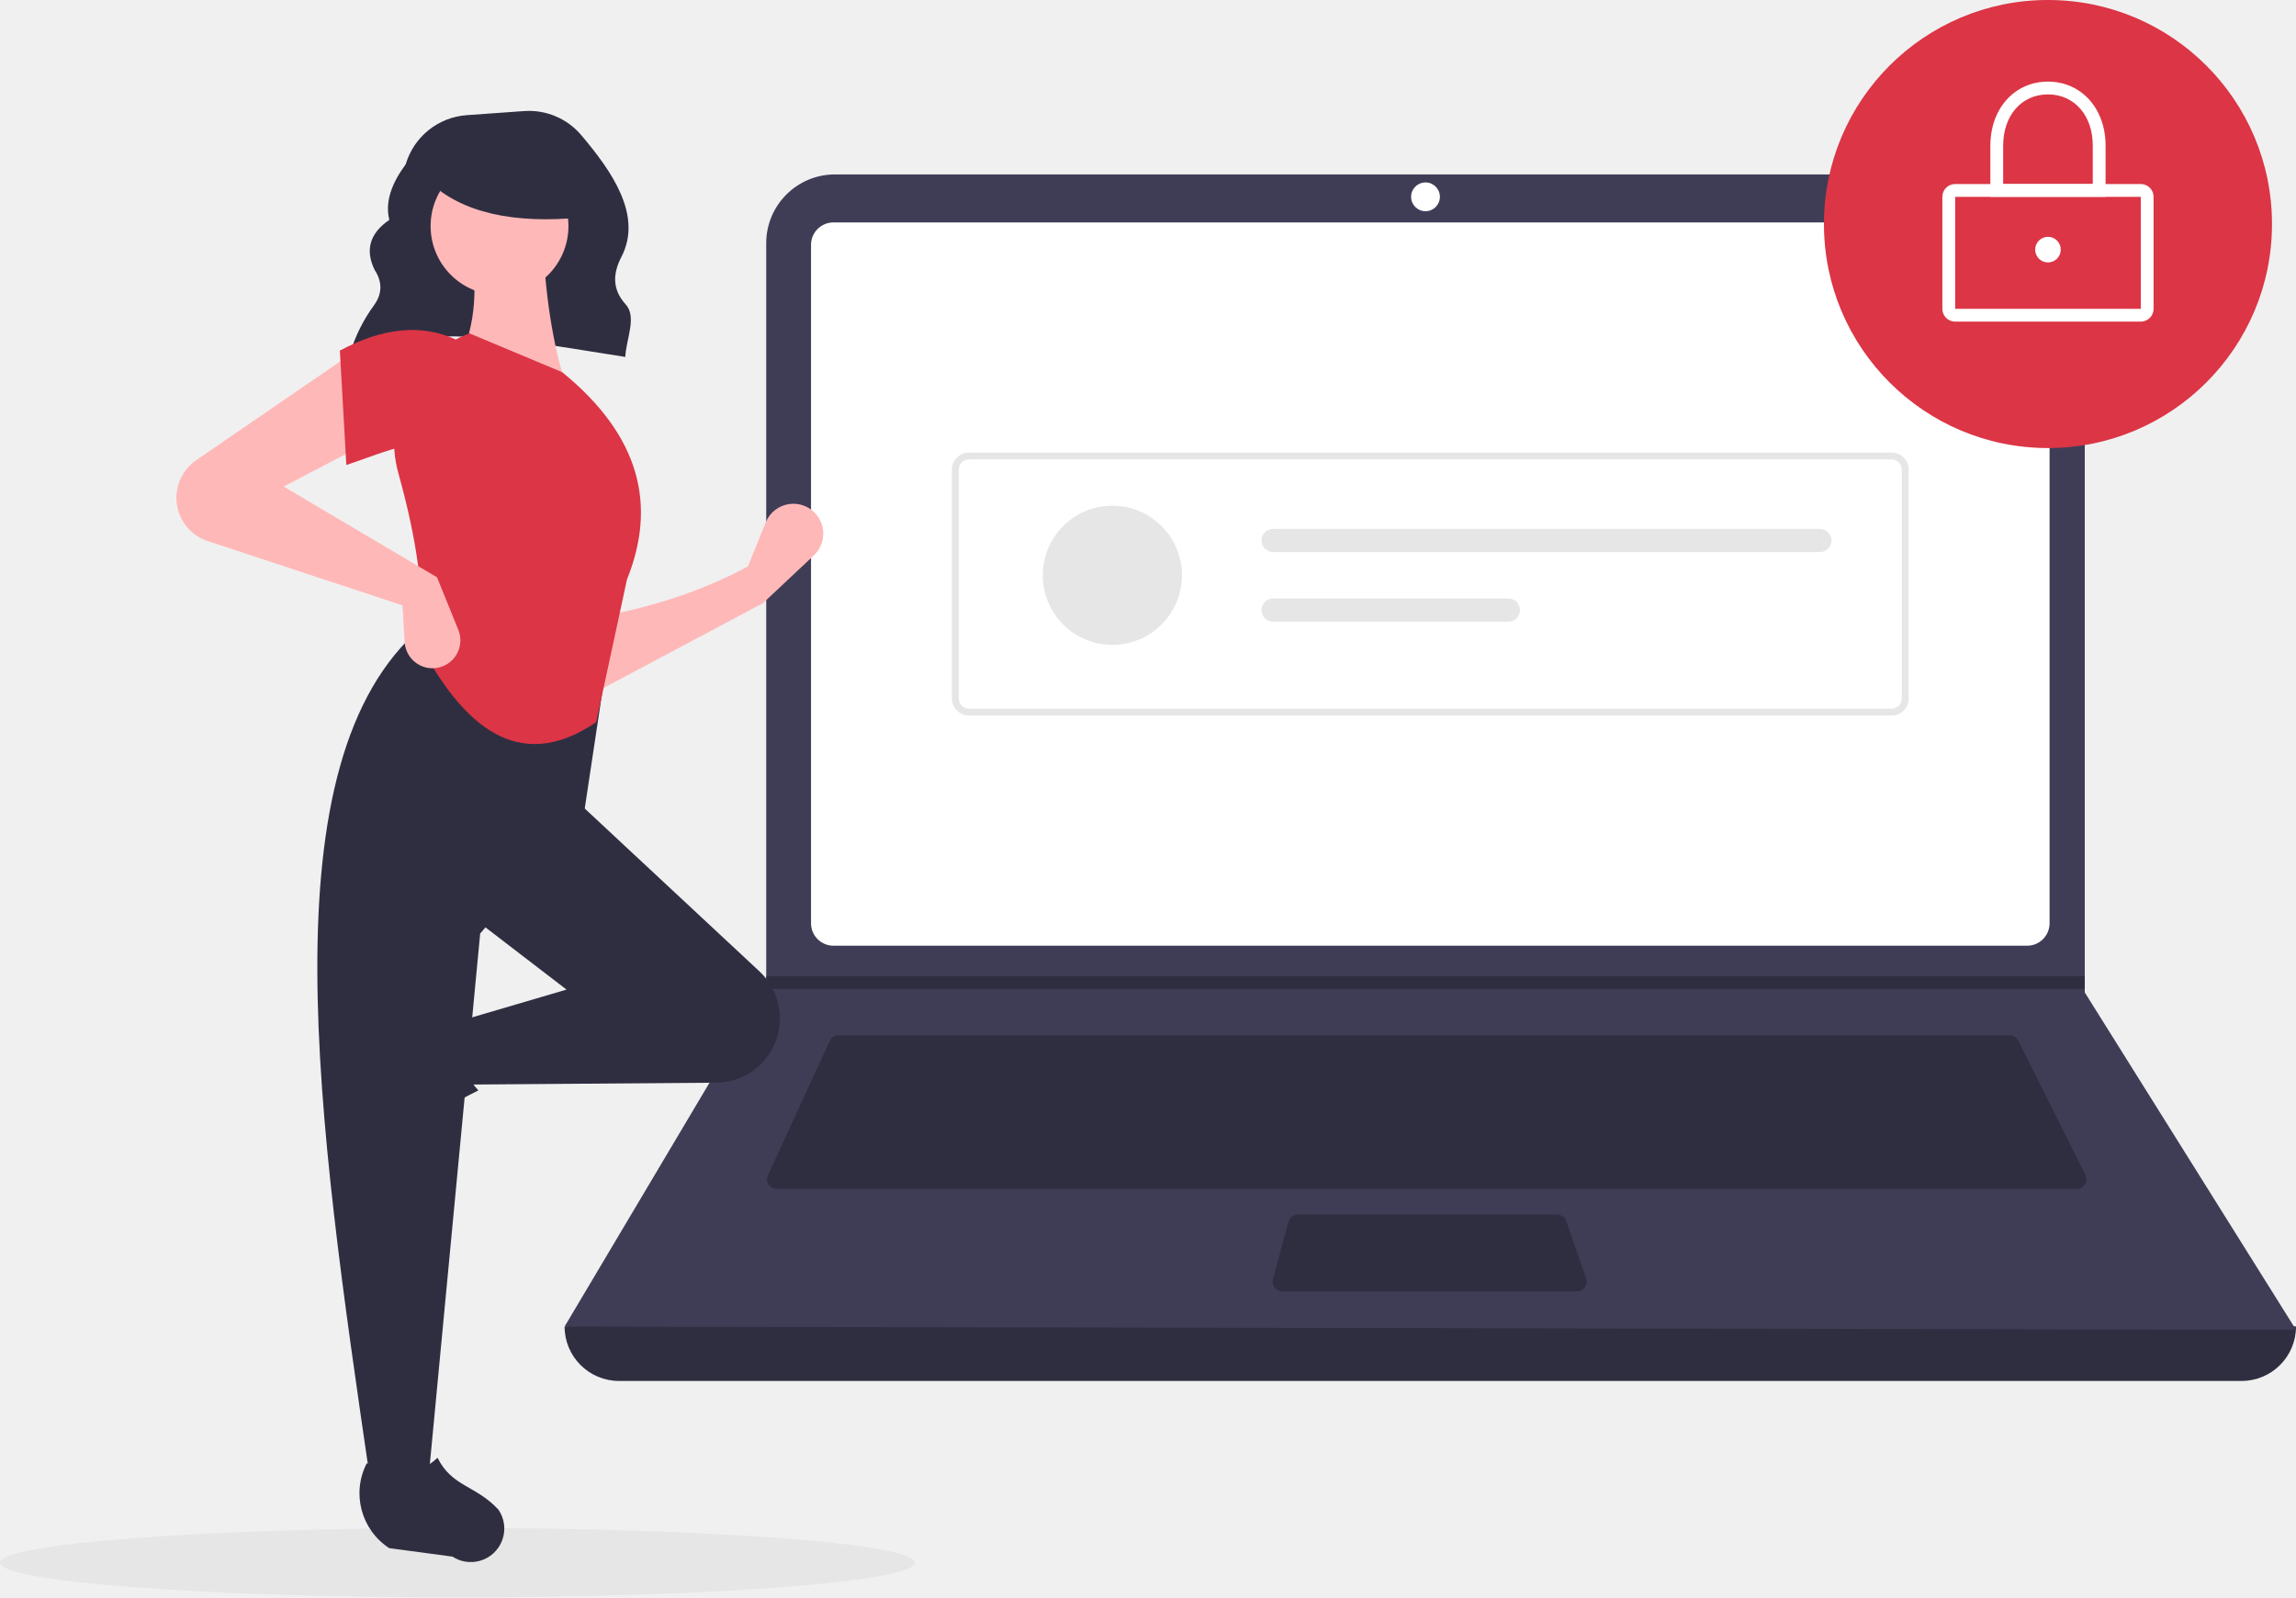
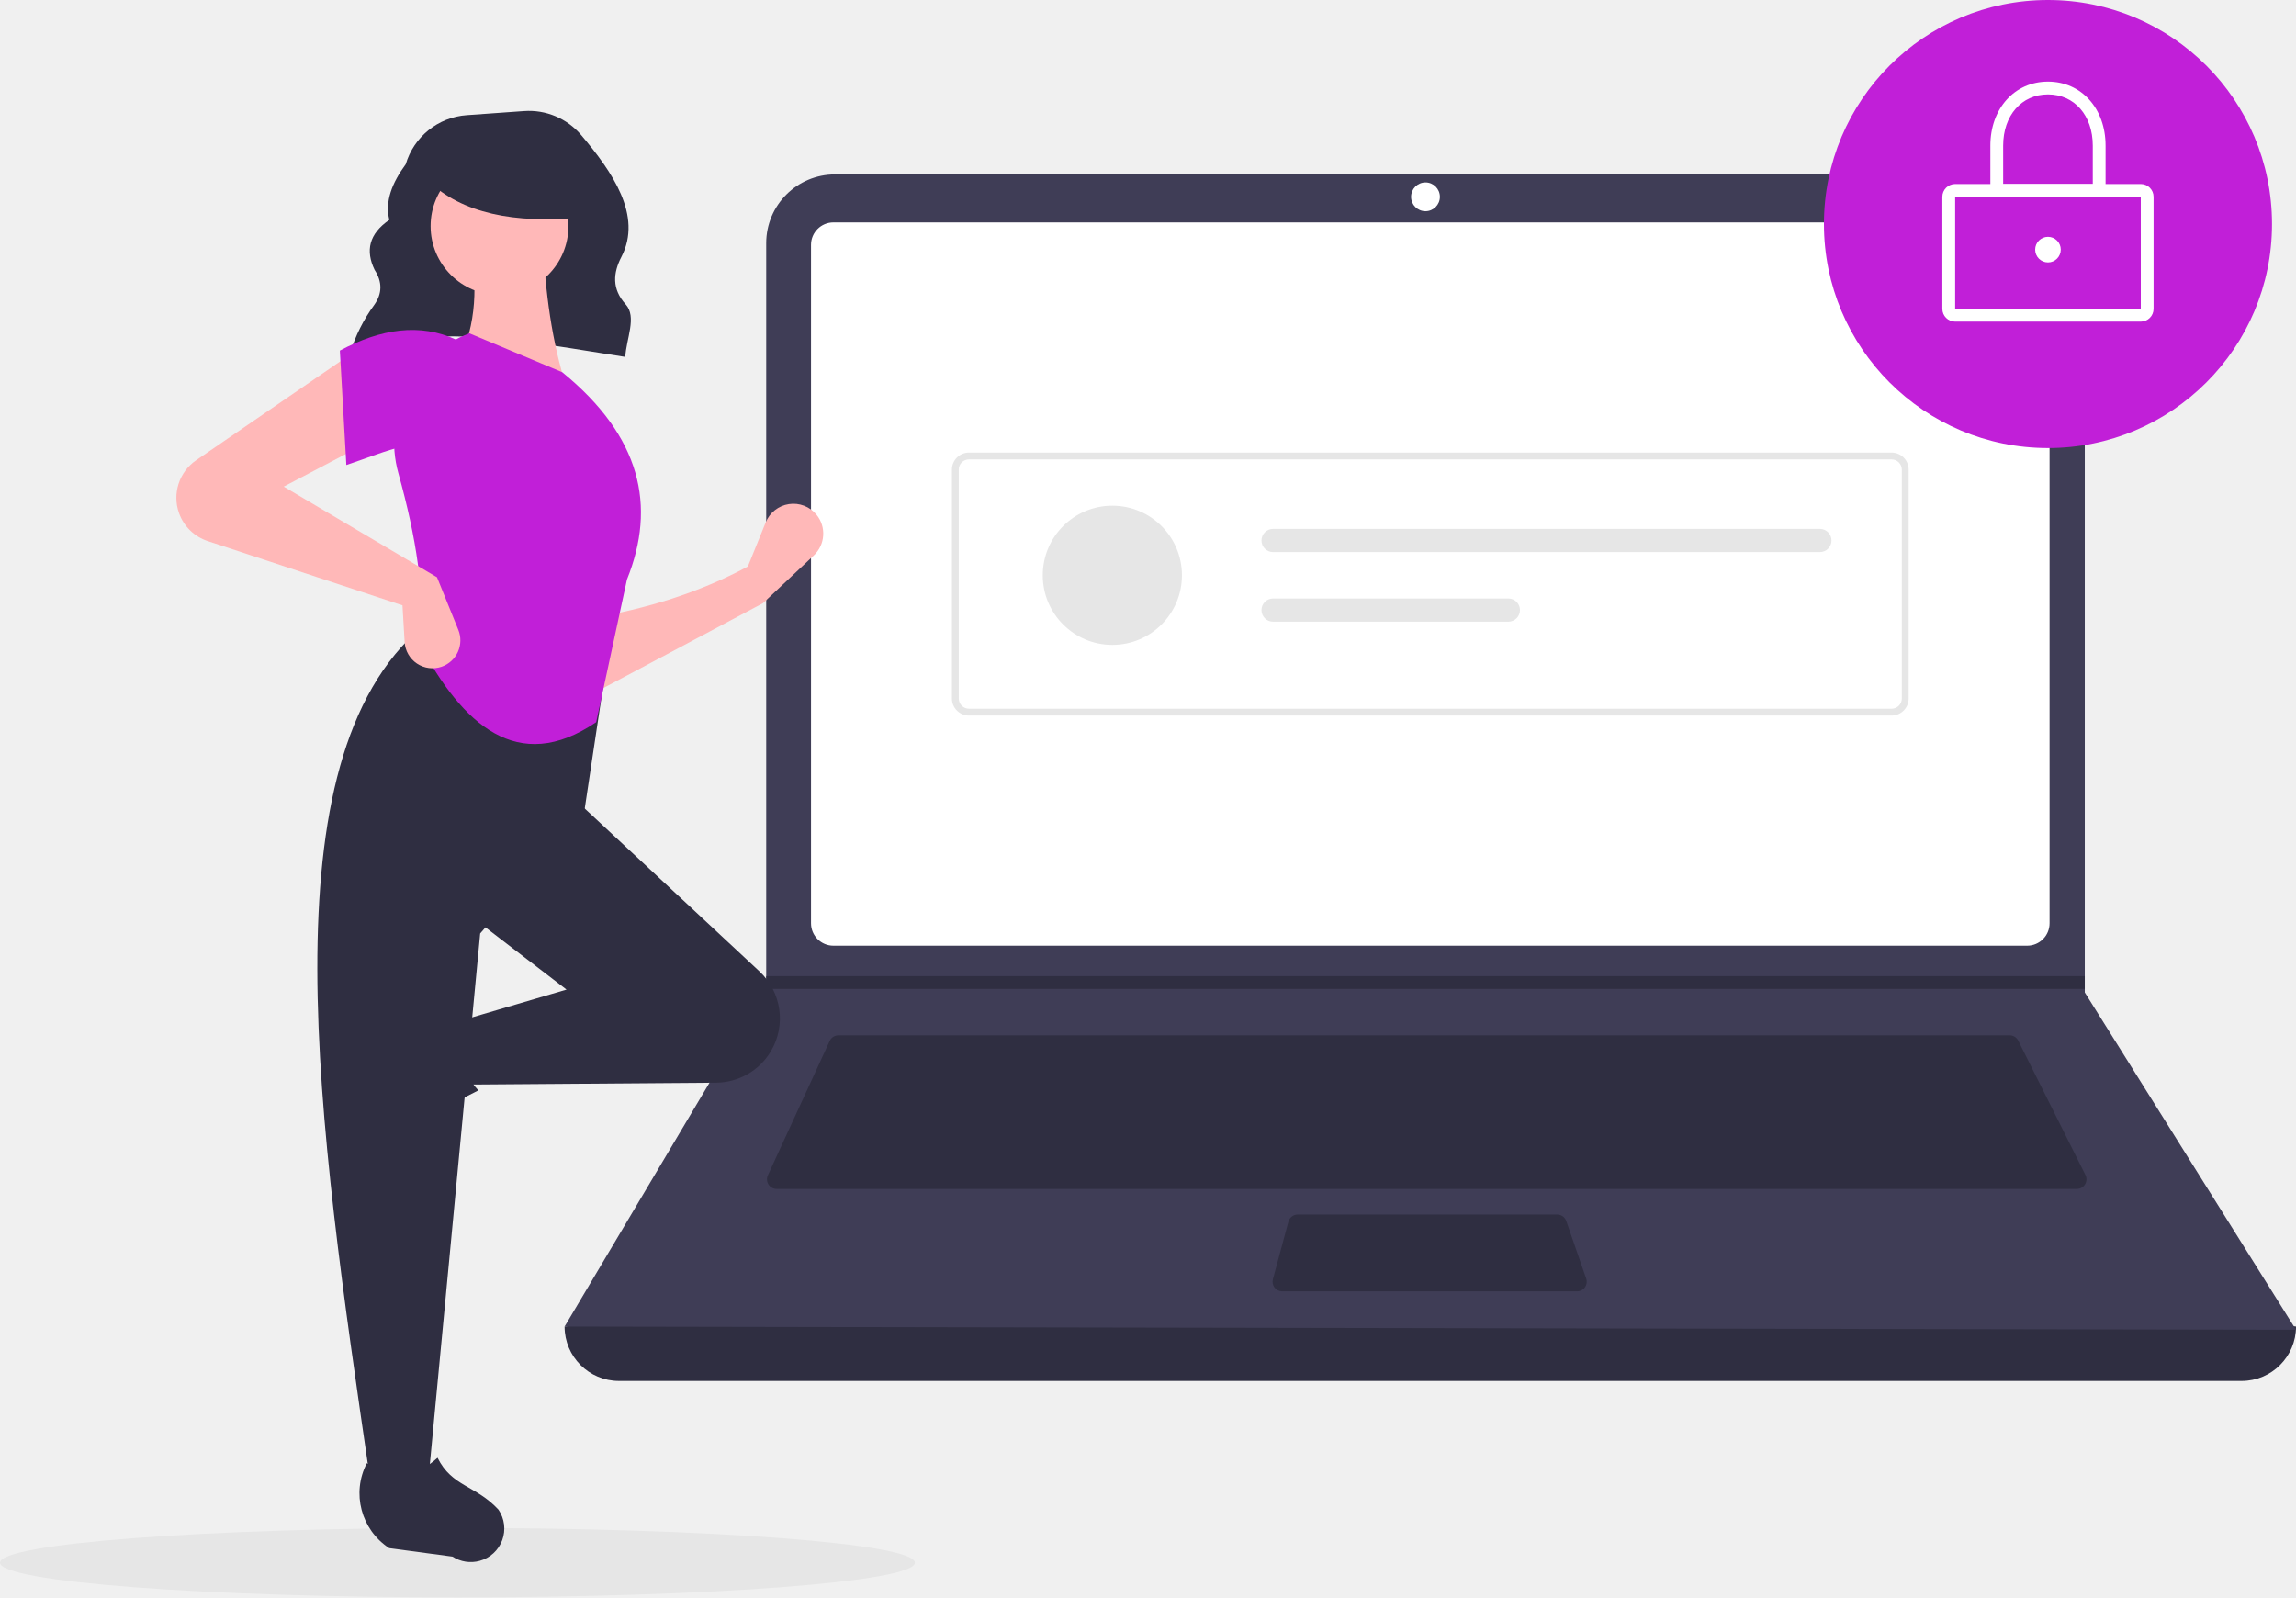
<svg xmlns="http://www.w3.org/2000/svg" data-name="Layer 1" width="793" height="551.732" viewBox="0 0 793 551.732">
  <ellipse cx="158" cy="539.732" rx="158" ry="12" fill="#e6e6e6" />
  <path d="M324.272,296.554c27.497-11.695,61.744-4.285,95.191.858.311-6.228,4.084-13.808.132-18.153-4.801-5.279-4.359-10.825-1.47-16.404,7.388-14.265-3.197-29.444-13.884-42.065a23.669,23.669,0,0,0-19.755-8.292l-19.797,1.414A23.709,23.709,0,0,0,343.635,230.859v0c-4.727,6.429-7.257,12.841-5.664,19.219-7.081,4.839-8.27,10.68-5.089,17.264,2.698,4.146,2.669,8.182-.123,12.106a55.891,55.891,0,0,0-8.31,16.506Z" transform="translate(-203.5 -174.1342)" fill="#2f2e41" />
  <path d="M977.709,651.097H417.291A18.791,18.791,0,0,1,398.5,632.306h0q304.727-35.415,598,0h0A18.791,18.791,0,0,1,977.709,651.097Z" transform="translate(-203.5 -174.1342)" fill="#2f2e41" />
  <path d="M996.5,633.412l-598-1.105,69.306-116.616.332-.553V258.131a23.752,23.752,0,0,1,23.754-23.754H899.792a23.752,23.752,0,0,1,23.754,23.754V516.906Z" transform="translate(-203.5 -174.1342)" fill="#3f3d56" />
  <path d="M491.35,250.957a7.746,7.746,0,0,0-7.738,7.738V493.031a7.747,7.747,0,0,0,7.738,7.738H903.65a7.747,7.747,0,0,0,7.738-7.738V258.694a7.747,7.747,0,0,0-7.738-7.738Z" transform="translate(-203.5 -174.1342)" fill="#fff" />
  <path d="M493.078,531.718a3.325,3.325,0,0,0-3.013,1.93l-21.355,46.425a3.316,3.316,0,0,0,3.012,4.702H920.814a3.316,3.316,0,0,0,2.965-4.799L900.567,533.551a3.299,3.299,0,0,0-2.965-1.833Z" transform="translate(-203.5 -174.1342)" fill="#2f2e41" />
  <circle cx="492.342" cy="67.98" r="4.974" fill="#fff" />
  <path d="M651.7,593.619a3.321,3.321,0,0,0-3.202,2.454l-5.357,19.896a3.316,3.316,0,0,0,3.202,4.179h101.874a3.315,3.315,0,0,0,3.133-4.401l-6.887-19.896a3.318,3.318,0,0,0-3.134-2.231Z" transform="translate(-203.5 -174.1342)" fill="#2f2e41" />
  <polygon points="720.046 337.135 720.046 341.556 264.306 341.556 264.649 341.004 264.649 337.135 720.046 337.135" fill="#2f2e41" />
-   <circle cx="707.335" cy="77.375" r="77.375" fill="#dc3545" />
+   <circle cx="707.335" cy="77.375" r="77.375" fill="#c11fd8" />
  <path d="M942.89,285.223H878.779a4.426,4.426,0,0,1-4.421-4.421V242.114a4.426,4.426,0,0,1,4.421-4.421H942.89a4.426,4.426,0,0,1,4.421,4.421v38.688A4.426,4.426,0,0,1,942.89,285.223Zm-64.111-43.109v38.688h64.114L942.89,242.114Z" transform="translate(-203.5 -174.1342)" fill="#fff" />
  <path d="M930.731,242.114h-39.793V224.428c0-12.81,8.368-22.107,19.896-22.107s19.896,9.297,19.896,22.107Zm-35.372-4.421h30.95V224.428c0-10.413-6.363-17.686-15.475-17.686s-15.475,7.273-15.475,17.686Z" transform="translate(-203.5 -174.1342)" fill="#fff" />
  <circle cx="707.335" cy="86.218" r="4.421" fill="#fff" />
  <path d="M856.82,421.284H538.18a5.908,5.908,0,0,1-5.901-5.901V336.342a5.908,5.908,0,0,1,5.901-5.901H856.82a5.908,5.908,0,0,1,5.901,5.901V415.383A5.908,5.908,0,0,1,856.82,421.284Zm-318.64-88.482a3.544,3.544,0,0,0-3.54,3.54V415.383a3.544,3.544,0,0,0,3.54,3.54H856.82a3.544,3.544,0,0,0,3.54-3.54V336.342a3.544,3.544,0,0,0-3.54-3.54Z" transform="translate(-203.5 -174.1342)" fill="#e6e6e6" />
  <circle cx="384.19" cy="198.695" r="24.036" fill="#e6e6e6" />
  <path d="M643.203,356.805a4.006,4.006,0,1,0,0,8.012H832.061a4.006,4.006,0,0,0,0-8.012Z" transform="translate(-203.5 -174.1342)" fill="#e6e6e6" />
  <path d="M643.203,380.842a4.006,4.006,0,1,0,0,8.012H724.469a4.006,4.006,0,1,0,0-8.012Z" transform="translate(-203.5 -174.1342)" fill="#e6e6e6" />
  <path d="M467.022,382.462,408.119,413.778l-.746-26.096c19.226-3.209,37.517-8.797,54.429-17.895l6.16-15.22a10.318,10.318,0,0,1,17.536-2.678l0,0a10.318,10.318,0,0,1-.908,14.069Z" transform="translate(-203.5 -174.1342)" fill="#ffb8b8" />
  <path d="M323.098,563.267v0a11.574,11.574,0,0,1,1.469-9.363l12.939-19.858a22.612,22.612,0,0,1,29.335-7.739h0c-5.438,9.256-4.68,17.377,1.878,24.434a117.631,117.631,0,0,0-27.936,19.045A11.574,11.574,0,0,1,323.098,563.267Z" transform="translate(-203.5 -174.1342)" fill="#2f2e41" />
  <path d="M469.705,537.303l0,0a22.203,22.203,0,0,1-18.871,10.779l-85.96.651-3.728-21.623,38.026-11.184-32.061-24.605L402.154,450.313l63.65,59.324A22.203,22.203,0,0,1,469.705,537.303Z" transform="translate(-203.5 -174.1342)" fill="#2f2e41" />
  <path d="M351.453,685.179H331.321c-18.075-123.898-36.474-248.142,17.895-294.515l64.122,10.439L405.136,455.532l-35.789,41.008Z" transform="translate(-203.5 -174.1342)" fill="#2f2e41" />
  <path d="M369.149,713.246h0a11.574,11.574,0,0,1-9.363-1.469l-21.859-2.938a22.612,22.612,0,0,1-7.741-29.335v0c9.257,5.437,17.377,4.679,24.434-1.879,4.986,10.067,13.201,9.453,21.047,17.935A11.574,11.574,0,0,1,369.149,713.246Z" transform="translate(-203.5 -174.1342)" fill="#2f2e41" />
  <path d="M399.172,307.902l-37.28-8.947c6.192-12.674,6.702-26.776,3.728-41.754l25.351-.746C391.764,275.08,394.167,292.481,399.172,307.902Z" transform="translate(-203.5 -174.1342)" fill="#ffb8b8" />
-   <path d="M409.418,423.552c-27.139,18.493-46.314.633-60.947-26.923,2.033-16.862-1.259-37.041-7.357-58.966a40.138,40.138,0,0,1,24.506-48.401h0l32.061,13.421c27.224,22.19,32.582,46.227,22.368,71.578Z" transform="translate(-203.5 -174.1342)" fill="#dc3545" />
+   <path d="M409.418,423.552c-27.139,18.493-46.314.633-60.947-26.923,2.033-16.862-1.259-37.041-7.357-58.966a40.138,40.138,0,0,1,24.506-48.401h0l32.061,13.421c27.224,22.19,32.582,46.227,22.368,71.578Z" transform="translate(-203.5 -174.1342)" fill="#c11fd8" />
  <path d="M331.321,326.542,301.497,342.2l52.938,31.316,7.366,18.17a9.637,9.637,0,0,1-5.789,12.731h0a9.637,9.637,0,0,1-12.762-8.544l-.745-12.663-67.284-22.204a15.733,15.733,0,0,1-9.873-9.611v0a15.733,15.733,0,0,1,5.903-18.303l54.105-37.118Z" transform="translate(-203.5 -174.1342)" fill="#ffb8b8" />
-   <path d="M361.146,329.524c-12.439-5.451-23.749.47-38.026,5.219l-2.237-39.517c14.176-7.556,27.692-9.593,40.263-3.728Z" transform="translate(-203.5 -174.1342)" fill="#dc3545" />
+   <path d="M361.146,329.524c-12.439-5.451-23.749.47-38.026,5.219l-2.237-39.517c14.176-7.556,27.692-9.593,40.263-3.728Z" transform="translate(-203.5 -174.1342)" fill="#c11fd8" />
  <circle cx="172.525" cy="78.093" r="23.802" fill="#ffb8b8" />
  <path d="M404.5,249.224c-23.566,2.308-41.523-1.546-53-12.52v-8.838h51Z" transform="translate(-203.5 -174.1342)" fill="#2f2e41" />
</svg>
